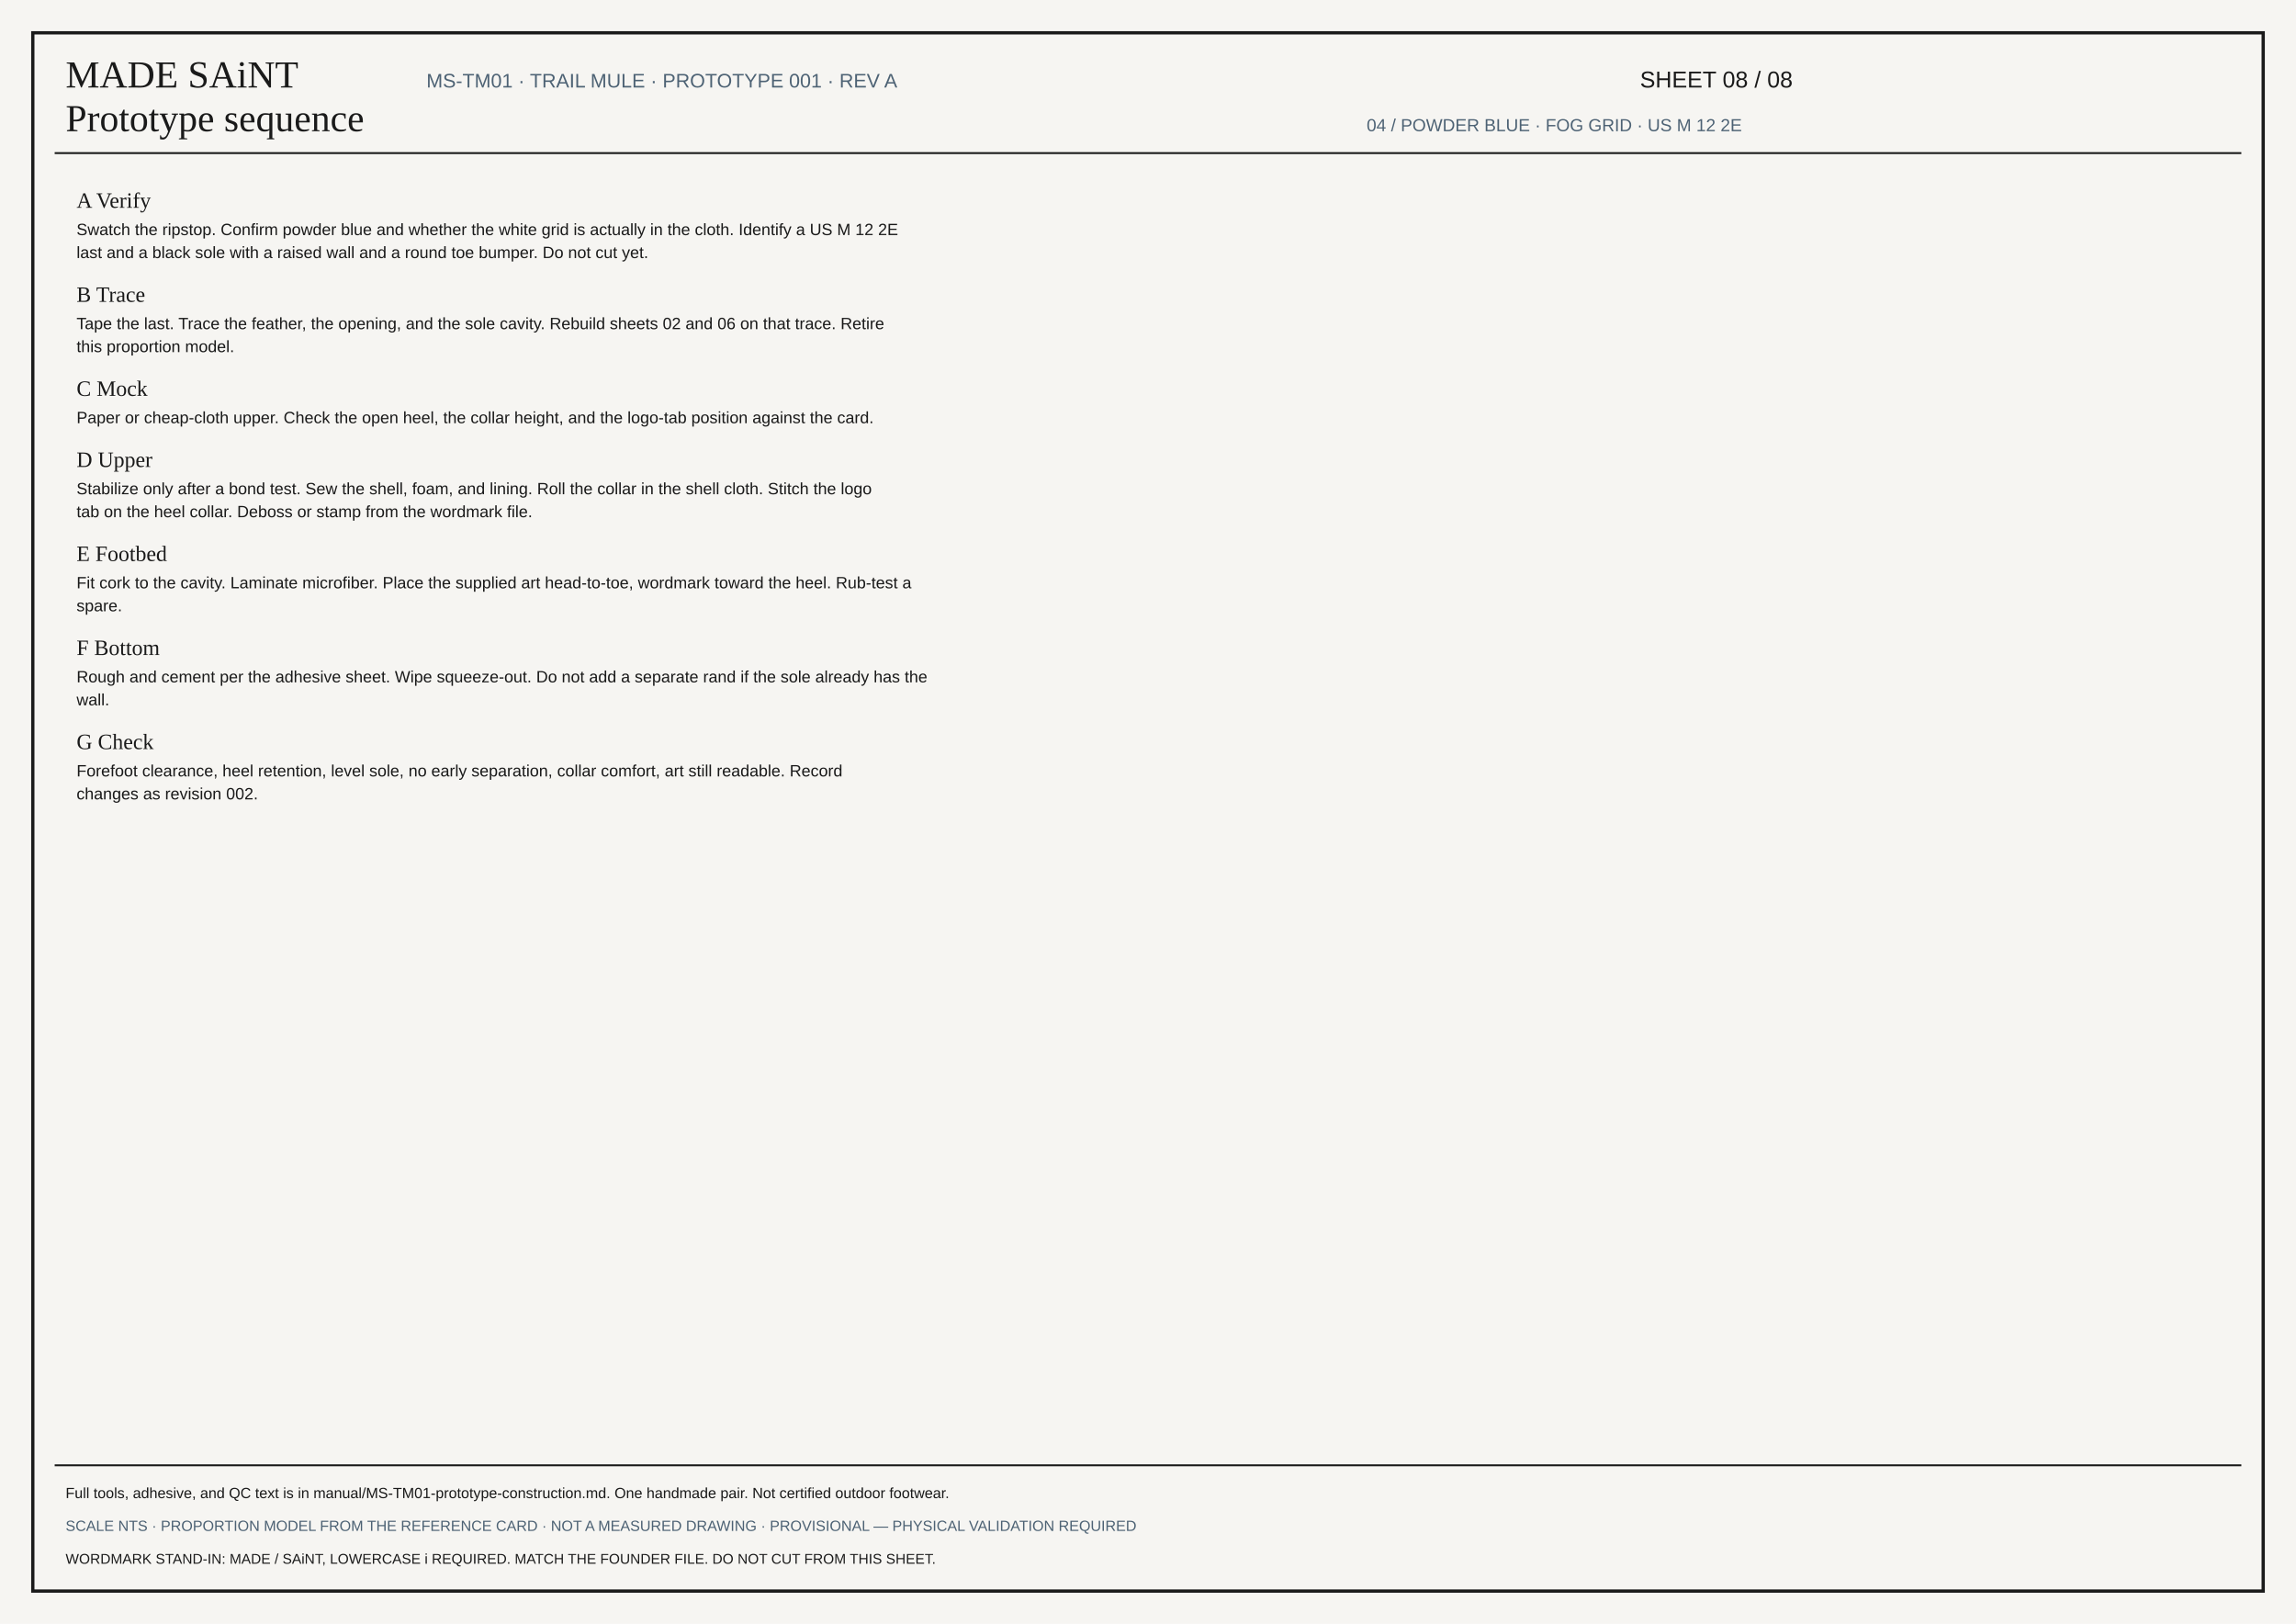
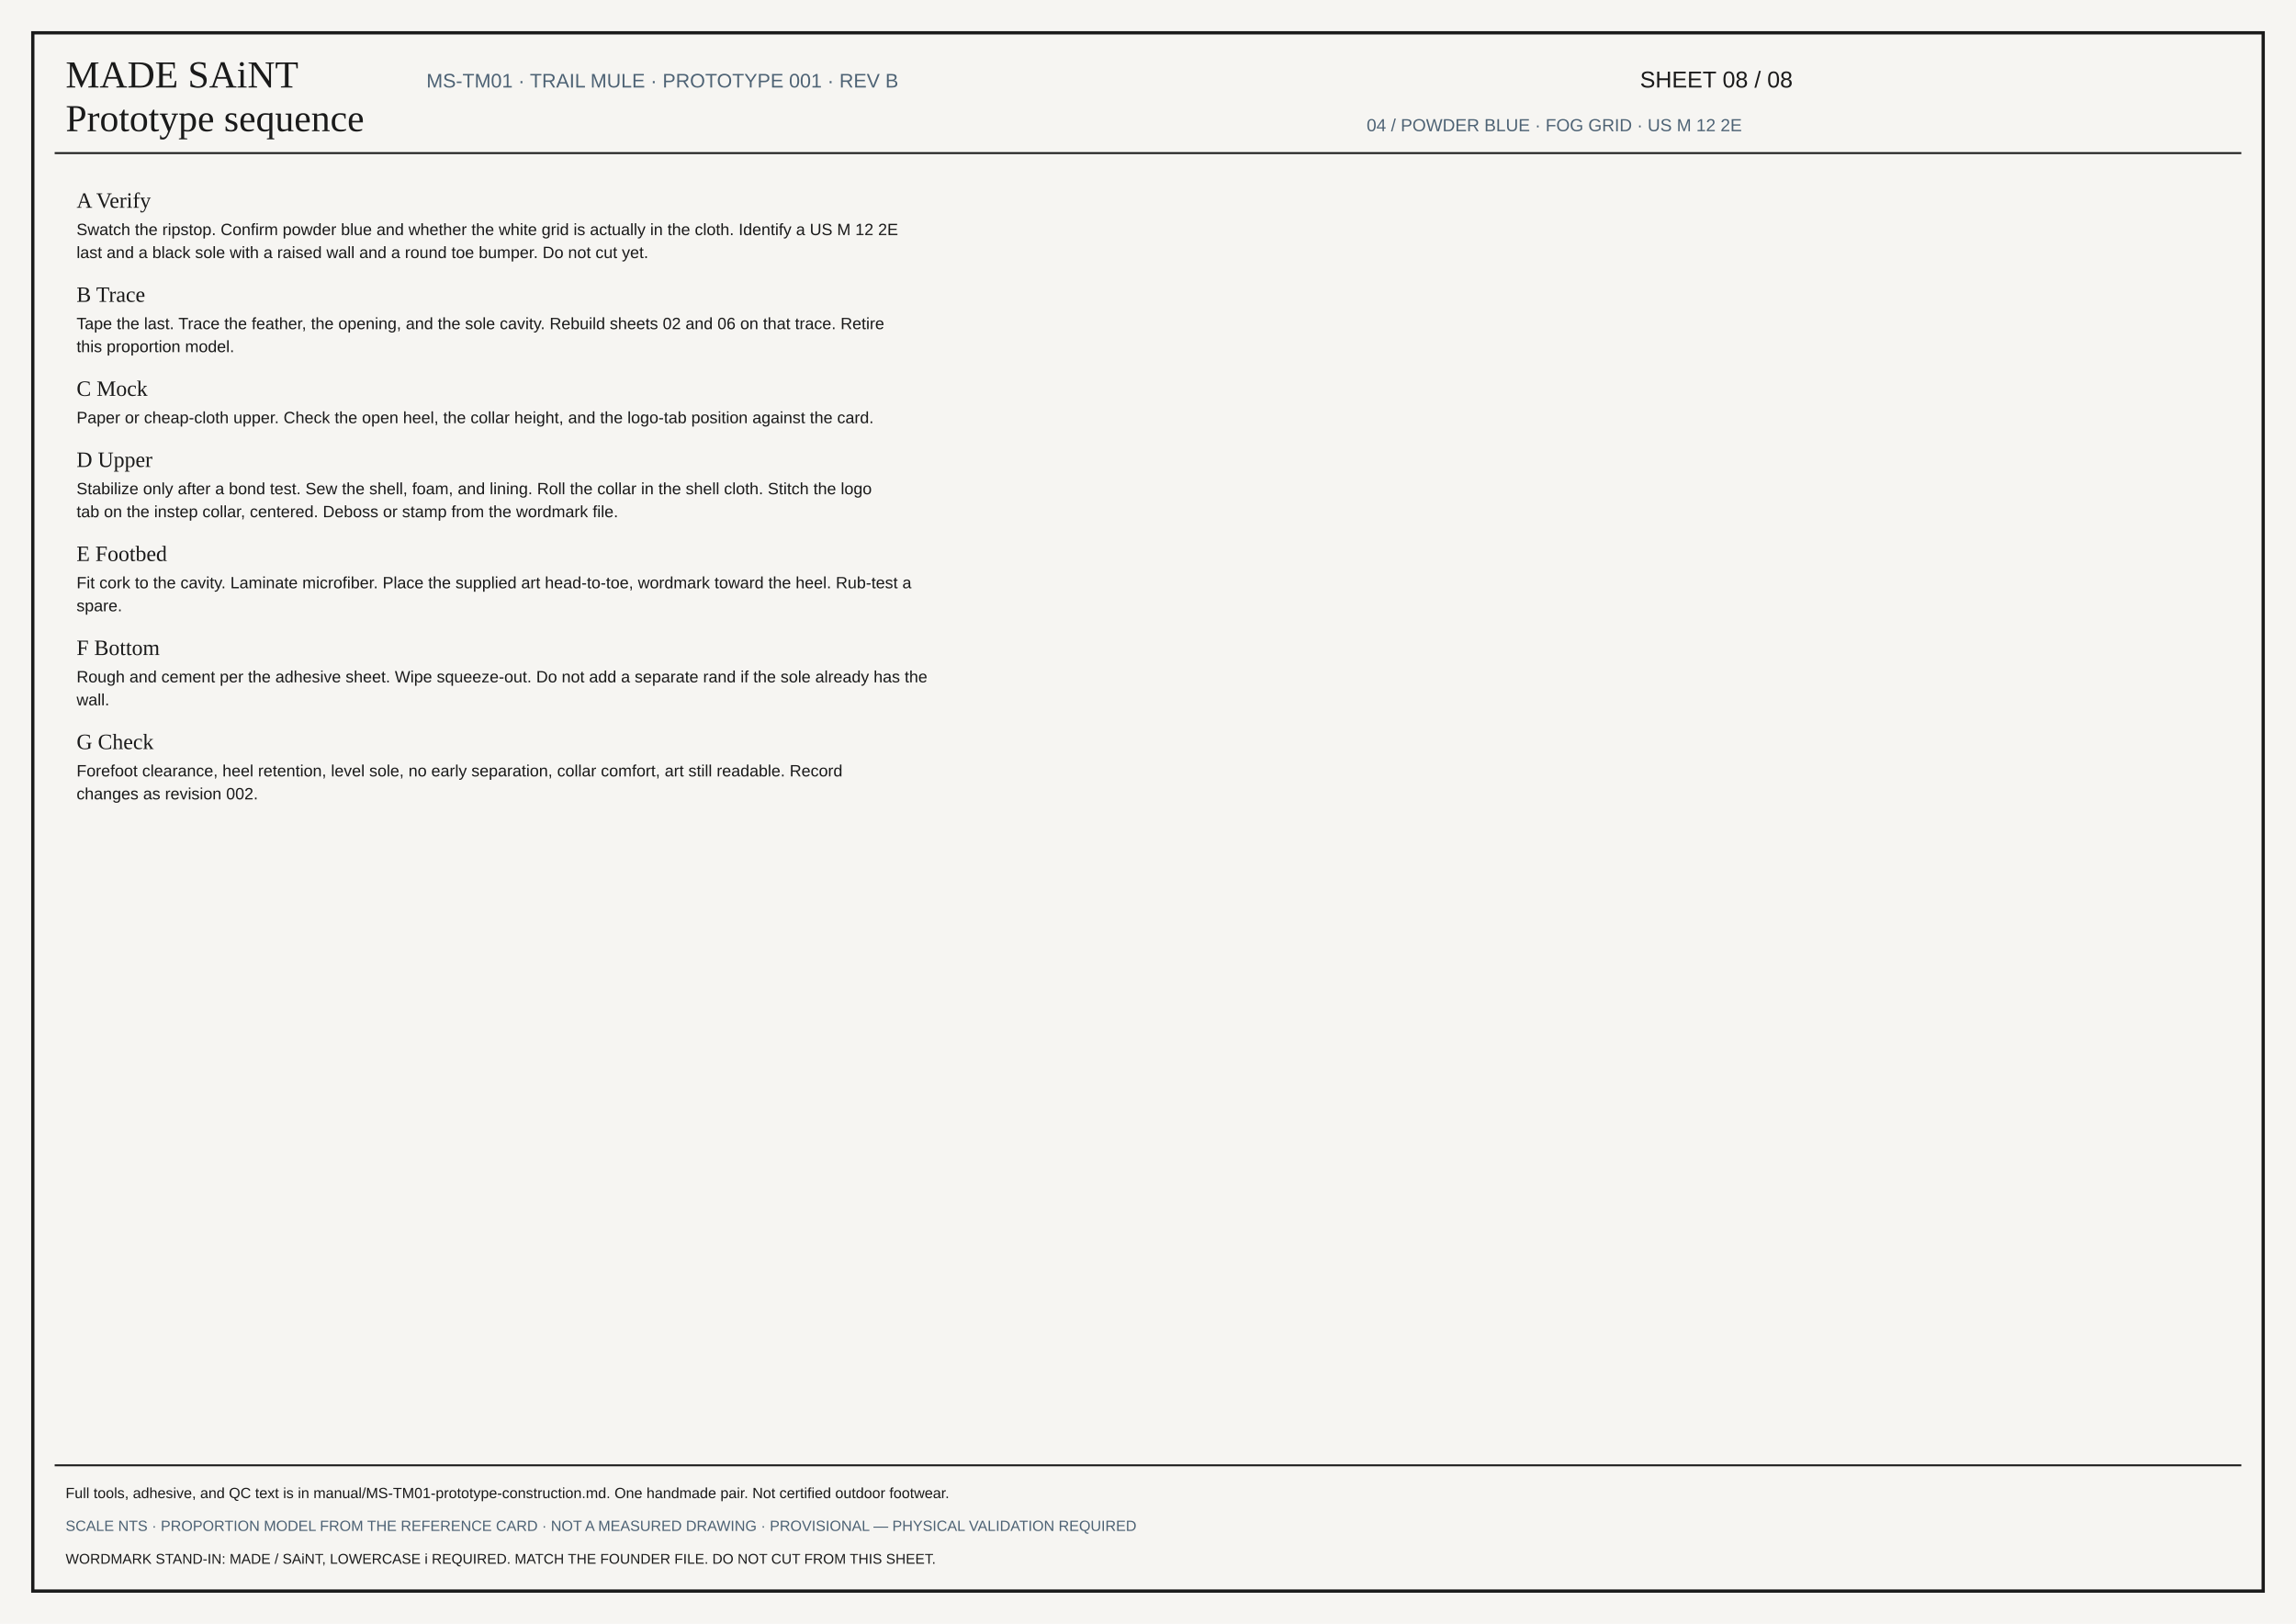
<svg xmlns="http://www.w3.org/2000/svg" width="420mm" height="297mm" viewBox="0 0 420 297">
  <rect width="420" height="297" fill="#f6f5f2" />
  <rect x="6" y="6" width="408" height="285" fill="none" stroke="#1a1a1a" stroke-width="0.6" />
  <text x="12" y="16" font-family="Liberation Serif, Times New Roman, serif" font-size="7" fill="#1a1a1a">MADE SAiNT</text>
-   <text x="78" y="16" font-family="Liberation Sans, sans-serif" font-size="3.6" fill="#4d6274">MS-TM01 · TRAIL MULE · PROTOTYPE 001 · REV A</text>
+   <text x="78" y="16" font-family="Liberation Sans, sans-serif" font-size="3.6" fill="#4d6274">MS-TM01 · TRAIL MULE · PROTOTYPE 001 · REV B</text>
  <text x="300" y="16" font-family="Liberation Sans, sans-serif" font-size="4.2" fill="#1a1a1a">SHEET 08 / 08</text>
  <text x="12" y="24" font-family="Liberation Serif, Times New Roman, serif" font-size="7" fill="#1a1a1a">Prototype sequence</text>
  <text x="250" y="24" font-family="Liberation Sans, sans-serif" font-size="3.2" fill="#4d6274">04 / POWDER BLUE · FOG GRID · US M 12 2E</text>
  <line x1="10" y1="28" x2="410" y2="28" stroke="#1a1a1a" stroke-width="0.35" />
  <text x="14" y="38" font-size="4" font-family="Liberation Serif, Times New Roman, serif" fill="#1a1a1a">A  Verify</text>
  <text x="14" y="43" font-size="3" font-family="Liberation Sans, sans-serif" fill="#1a1a1a">Swatch the ripstop. Confirm powder blue and whether the white grid is actually in the cloth. Identify a US M 12 2E</text>
  <text x="14" y="47.2" font-size="3" font-family="Liberation Sans, sans-serif" fill="#1a1a1a">last and a black sole with a raised wall and a round toe bumper. Do not cut yet.</text>
  <text x="14" y="55.2" font-size="4" font-family="Liberation Serif, Times New Roman, serif" fill="#1a1a1a">B  Trace</text>
  <text x="14" y="60.2" font-size="3" font-family="Liberation Sans, sans-serif" fill="#1a1a1a">Tape the last. Trace the feather, the opening, and the sole cavity. Rebuild sheets 02 and 06 on that trace. Retire</text>
  <text x="14" y="64.4" font-size="3" font-family="Liberation Sans, sans-serif" fill="#1a1a1a">this proportion model.</text>
  <text x="14" y="72.4" font-size="4" font-family="Liberation Serif, Times New Roman, serif" fill="#1a1a1a">C  Mock</text>
  <text x="14" y="77.4" font-size="3" font-family="Liberation Sans, sans-serif" fill="#1a1a1a">Paper or cheap-cloth upper. Check the open heel, the collar height, and the logo-tab position against the card.</text>
  <text x="14" y="85.4" font-size="4" font-family="Liberation Serif, Times New Roman, serif" fill="#1a1a1a">D  Upper</text>
  <text x="14" y="90.4" font-size="3" font-family="Liberation Sans, sans-serif" fill="#1a1a1a">Stabilize only after a bond test. Sew the shell, foam, and lining. Roll the collar in the shell cloth. Stitch the logo</text>
-   <text x="14" y="94.6" font-size="3" font-family="Liberation Sans, sans-serif" fill="#1a1a1a">tab on the heel collar. Deboss or stamp from the wordmark file.</text>
+   <text x="14" y="94.6" font-size="3" font-family="Liberation Sans, sans-serif" fill="#1a1a1a">tab on the instep collar, centered. Deboss or stamp from the wordmark file.</text>
  <text x="14" y="102.6" font-size="4" font-family="Liberation Serif, Times New Roman, serif" fill="#1a1a1a">E  Footbed</text>
  <text x="14" y="107.6" font-size="3" font-family="Liberation Sans, sans-serif" fill="#1a1a1a">Fit cork to the cavity. Laminate microfiber. Place the supplied art head-to-toe, wordmark toward the heel. Rub-test a</text>
  <text x="14" y="111.8" font-size="3" font-family="Liberation Sans, sans-serif" fill="#1a1a1a">spare.</text>
  <text x="14" y="119.8" font-size="4" font-family="Liberation Serif, Times New Roman, serif" fill="#1a1a1a">F  Bottom</text>
  <text x="14" y="124.8" font-size="3" font-family="Liberation Sans, sans-serif" fill="#1a1a1a">Rough and cement per the adhesive sheet. Wipe squeeze-out. Do not add a separate rand if the sole already has the</text>
  <text x="14" y="129.0" font-size="3" font-family="Liberation Sans, sans-serif" fill="#1a1a1a">wall.</text>
  <text x="14" y="137.0" font-size="4" font-family="Liberation Serif, Times New Roman, serif" fill="#1a1a1a">G  Check</text>
  <text x="14" y="142.0" font-size="3" font-family="Liberation Sans, sans-serif" fill="#1a1a1a">Forefoot clearance, heel retention, level sole, no early separation, collar comfort, art still readable. Record</text>
  <text x="14" y="146.2" font-size="3" font-family="Liberation Sans, sans-serif" fill="#1a1a1a">changes as revision 002.</text>
  <line x1="10" y1="268" x2="410" y2="268" stroke="#1a1a1a" stroke-width="0.35" />
  <text x="12" y="274" font-family="Liberation Sans, sans-serif" font-size="2.7" fill="#1a1a1a">Full tools, adhesive, and QC text is in manual/MS-TM01-prototype-construction.md. One handmade pair. Not certified outdoor footwear.</text>
  <text x="12" y="280" font-family="Liberation Sans, sans-serif" font-size="2.7" fill="#4d6274">SCALE NTS · PROPORTION MODEL FROM THE REFERENCE CARD · NOT A MEASURED DRAWING · PROVISIONAL — PHYSICAL VALIDATION REQUIRED</text>
  <text x="12" y="286" font-family="Liberation Sans, sans-serif" font-size="2.6" fill="#1a1a1a">WORDMARK STAND-IN: MADE / SAiNT, LOWERCASE i REQUIRED. MATCH THE FOUNDER FILE. DO NOT CUT FROM THIS SHEET.</text>
</svg>
